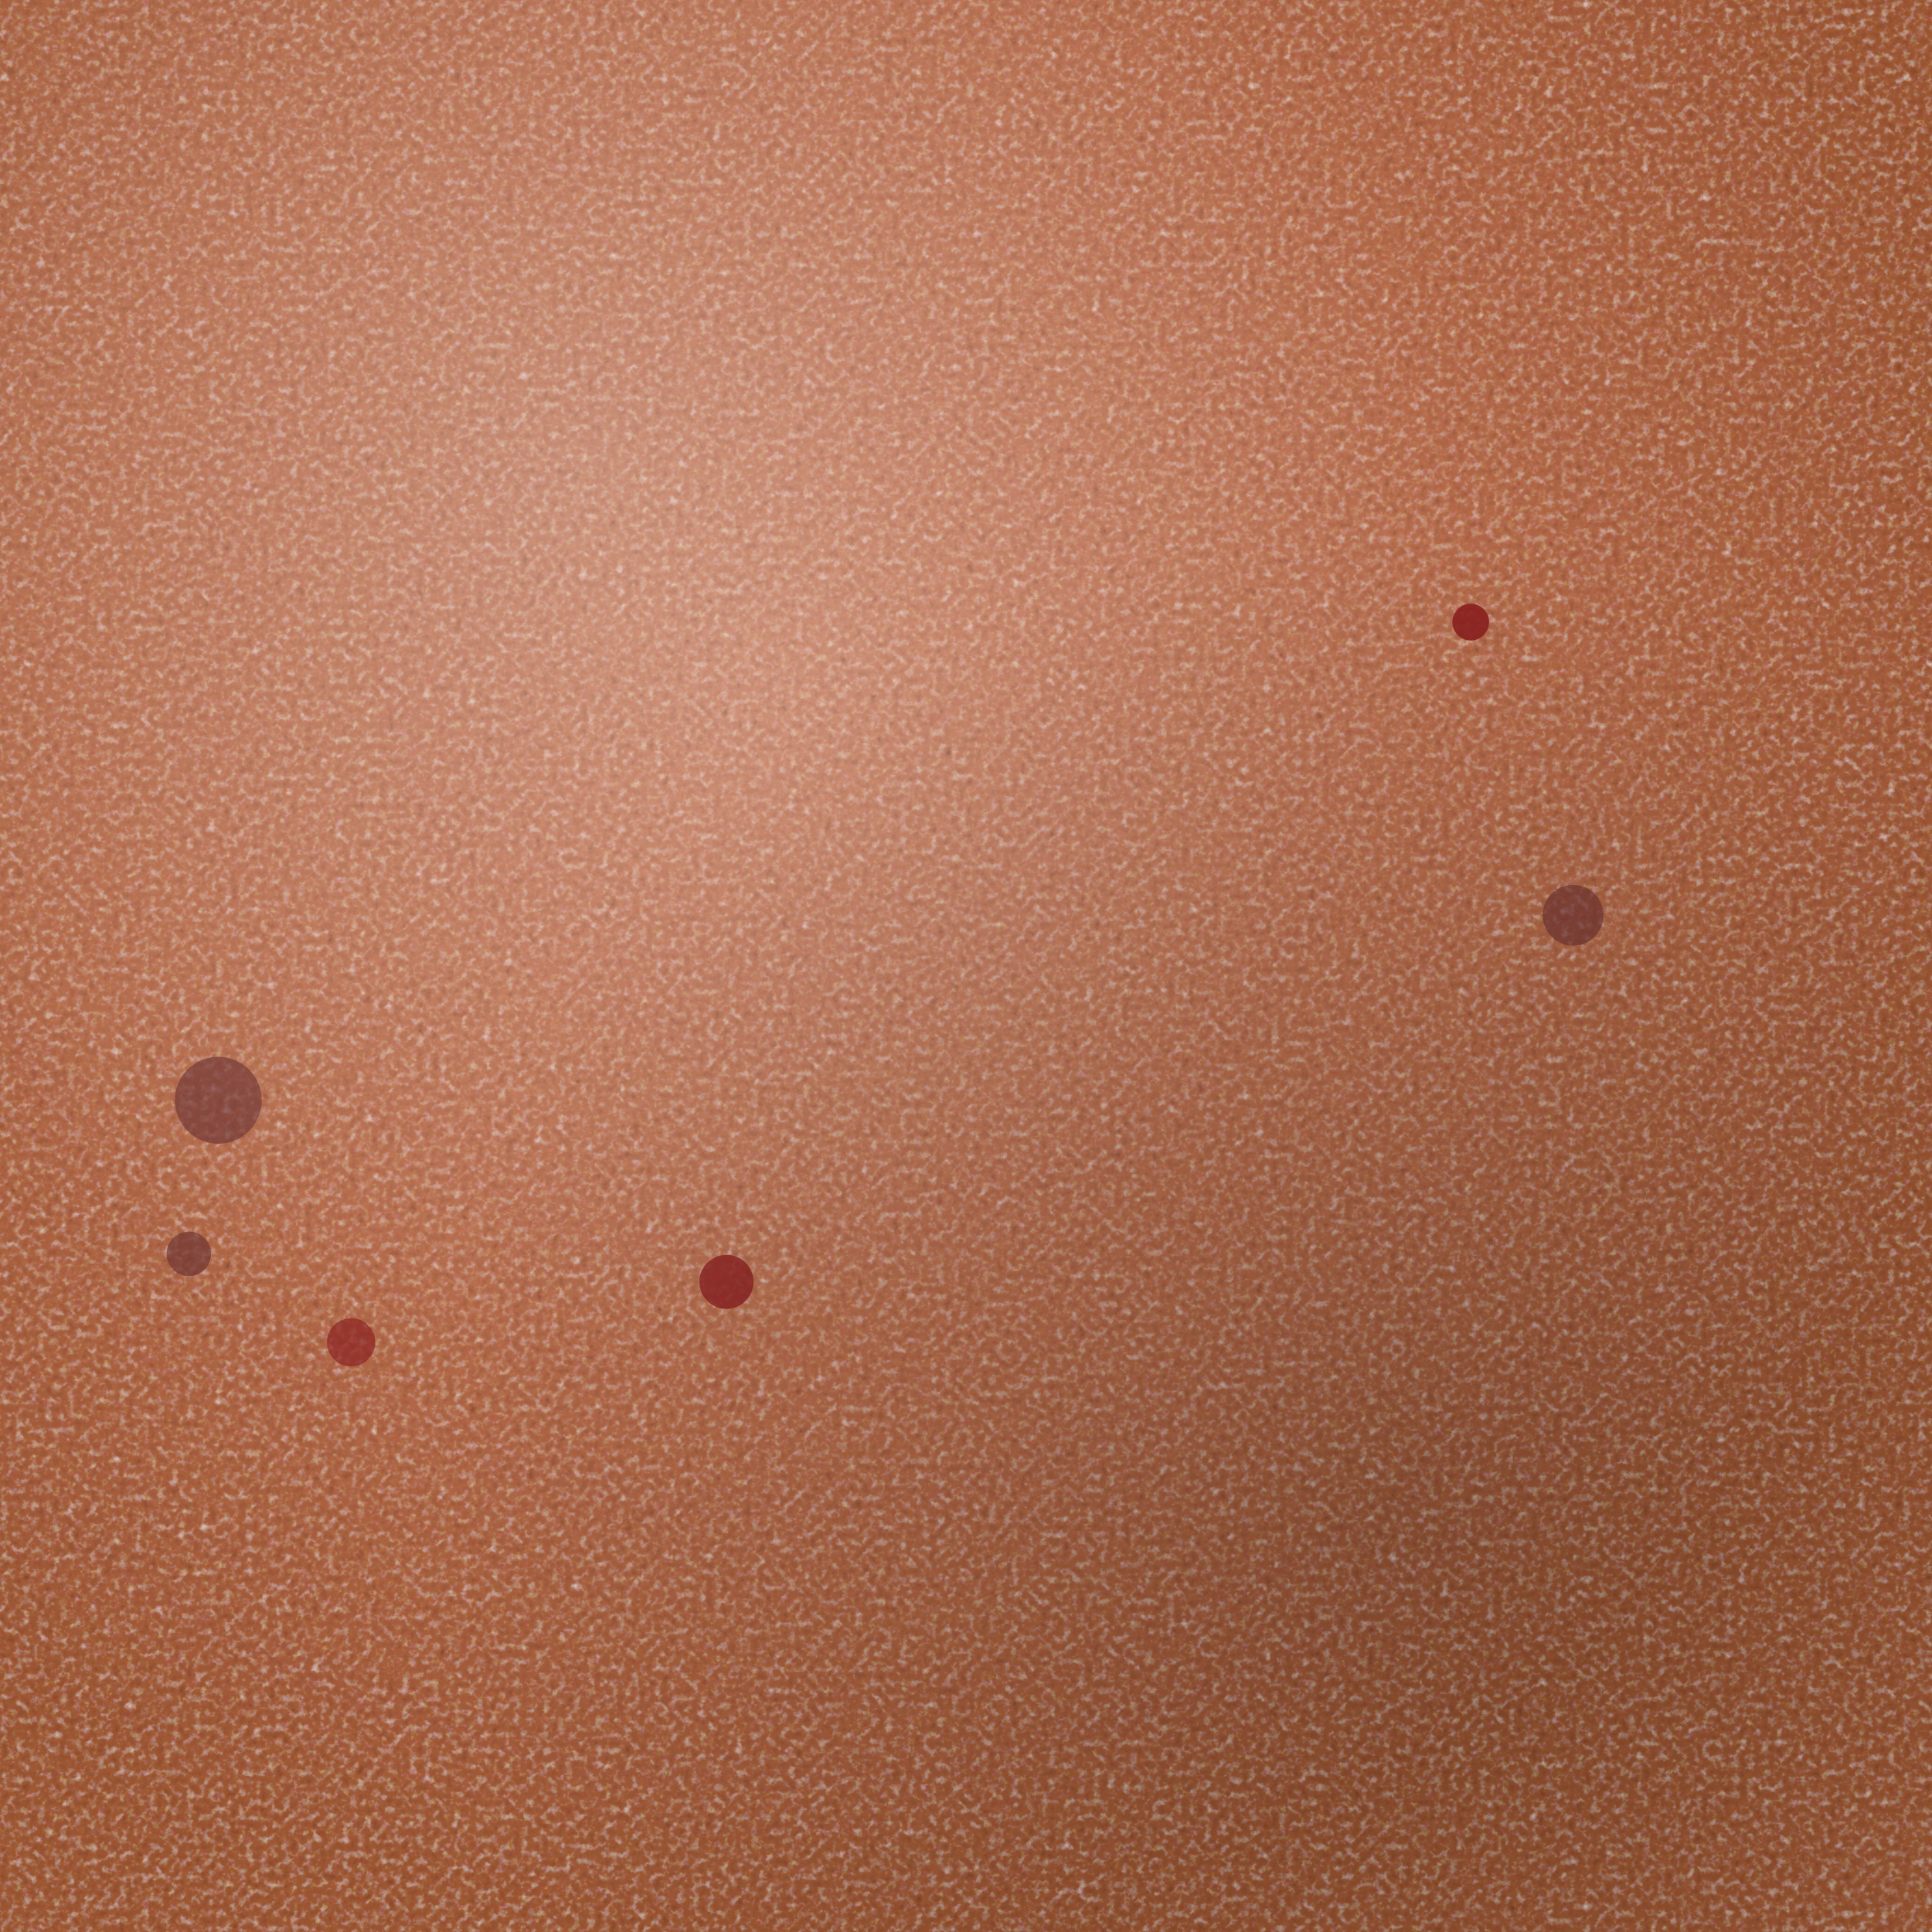
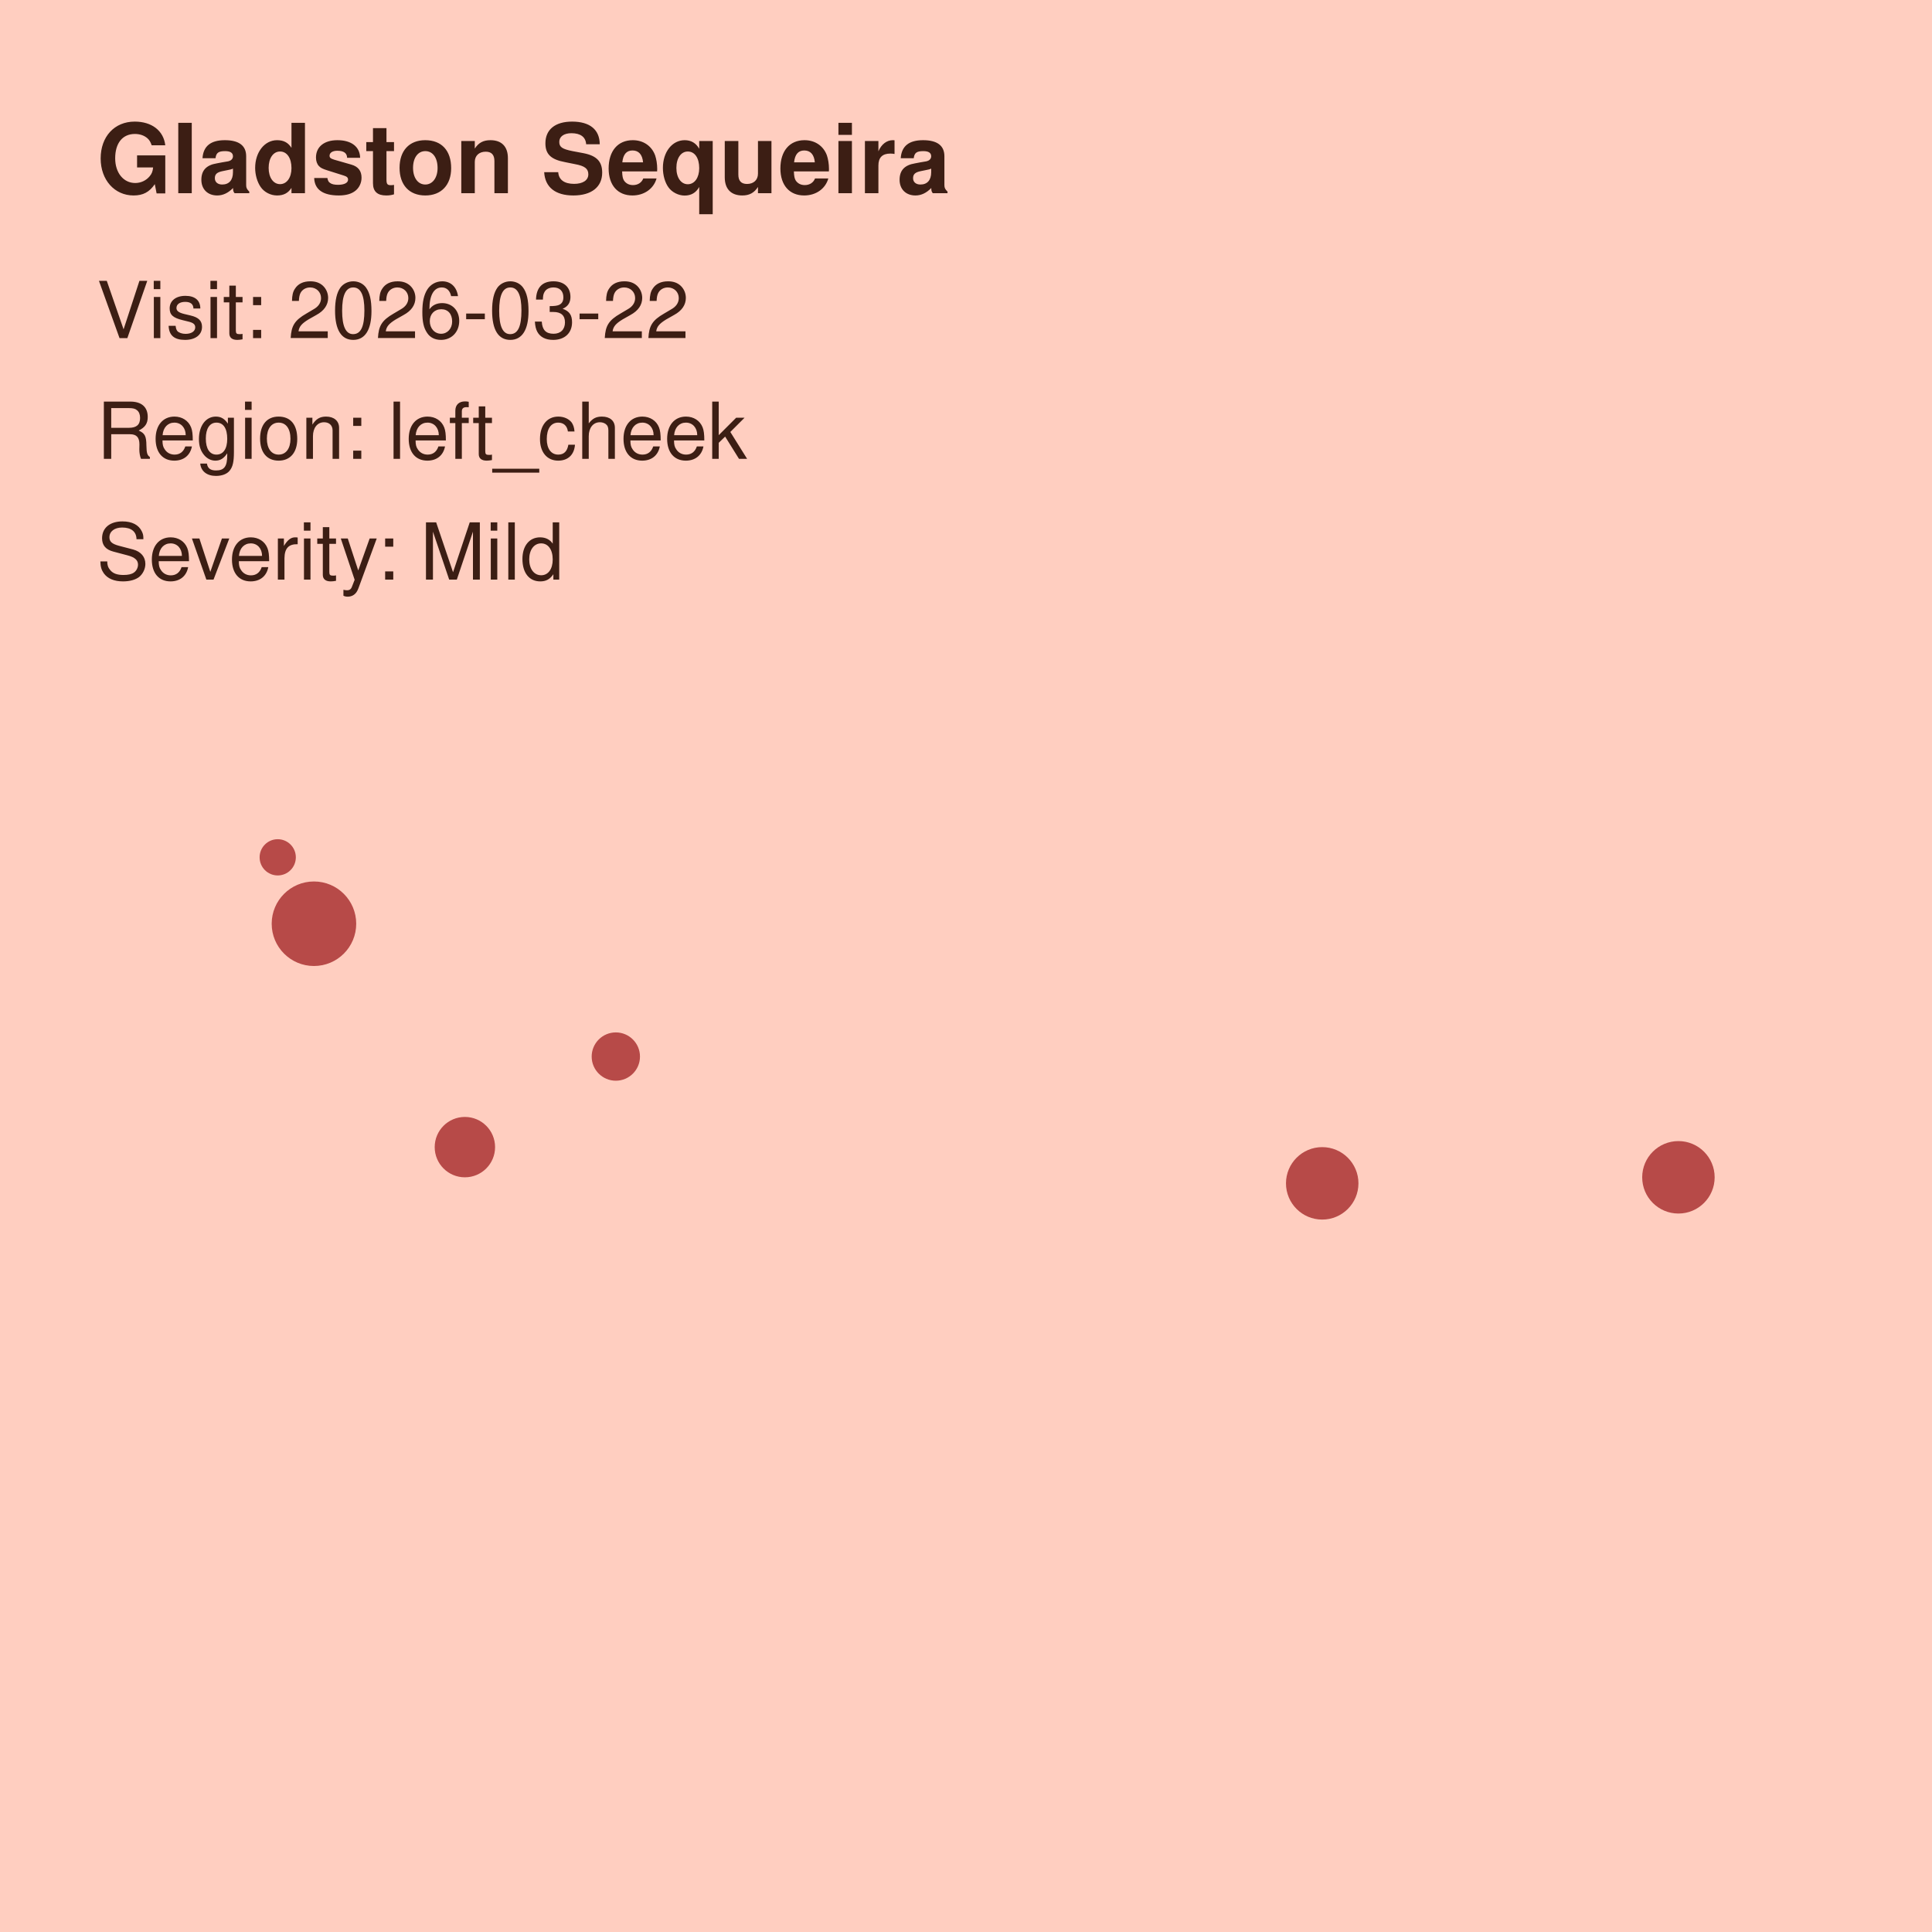
- <svg xmlns="http://www.w3.org/2000/svg" viewBox="0 0 400 400" width="400" height="400">
-   <defs>
-     <radialGradient id="ska3_3" cx="40%" cy="35%" r="65%">
-       <stop offset="0%" stop-color="#C8896A" />
-       <stop offset="55%" stop-color="#B5714E" />
-       <stop offset="100%" stop-color="#9B5B35" />
-     </radialGradient>
-     <filter id="fxa3_3">
-       <feTurbulence type="fractalNoise" baseFrequency="0.65" numOctaves="3" result="n" />
-       <feColorMatrix type="saturate" values="0.12" in="n" result="g" />
-       <feBlend in="SourceGraphic" in2="g" mode="overlay" />
-     </filter>
-     <radialGradient id="hla3_3" cx="30%" cy="25%" r="45%">
-       <stop offset="0%" stop-color="#FFF" stop-opacity="0.18" />
-       <stop offset="100%" stop-color="#FFF" stop-opacity="0" />
-     </radialGradient>
-     <radialGradient id="sha3_3" cx="72%" cy="78%" r="50%">
-       <stop offset="0%" stop-color="#000" stop-opacity="0.2" />
-       <stop offset="100%" stop-color="#000" stop-opacity="0" />
-     </radialGradient>
-   </defs>
-   <rect width="400" height="400" fill="url(#ska3_3)" filter="url(#fxa3_3)" />
-   <rect width="400" height="400" fill="#CC3030" opacity="0.072" />
-   <circle cx="39.1" cy="259.6" r="4.6" fill="#6B3030" opacity="0.64" />
-   <circle cx="325.7" cy="189.5" r="6.3" fill="#6B3030" opacity="0.63" />
-   <circle cx="72.7" cy="277.9" r="5.0" fill="#8B2020" opacity="0.68" />
-   <circle cx="304.5" cy="128.8" r="3.8" fill="#8B2020" opacity="0.90" />
-   <circle cx="45.2" cy="227.8" r="9.0" fill="#6B3030" opacity="0.65" />
-   <circle cx="150.4" cy="265.4" r="5.6" fill="#8B2020" opacity="0.82" />
-   <rect width="400" height="400" fill="url(#hla3_3)" />
-   <rect width="400" height="400" fill="url(#sha3_3)" />
+ <svg xmlns="http://www.w3.org/2000/svg" width="320" height="320" viewBox="0 0 320 320">
+   <rect width="320" height="320" fill="rgb(255,206,192)" />
+   <text x="16" y="32" font-family="system-ui,Helvetica,Arial,sans-serif" font-size="16" font-weight="600" fill="#3C1E14">Gladston Sequeira</text>
+   <text x="16" y="56" font-family="system-ui,Helvetica,Arial,sans-serif" font-size="13" fill="#3C1E14">Visit: 2026-03-22</text>
+   <text x="16" y="76" font-family="system-ui,Helvetica,Arial,sans-serif" font-size="13" fill="#3C1E14">Region: left_cheek</text>
+   <text x="16" y="96" font-family="system-ui,Helvetica,Arial,sans-serif" font-size="13" fill="#3C1E14">Severity: Mild</text>
+   <circle cx="77" cy="190" r="5" fill="#AA3232" opacity="0.85" />
+   <circle cx="219" cy="196" r="6" fill="#AA3232" opacity="0.85" />
+   <circle cx="46" cy="142" r="3" fill="#AA3232" opacity="0.85" />
+   <circle cx="52" cy="153" r="7" fill="#AA3232" opacity="0.85" />
+   <circle cx="102" cy="175" r="4" fill="#AA3232" opacity="0.85" />
+   <circle cx="278" cy="195" r="6" fill="#AA3232" opacity="0.85" />
</svg>
